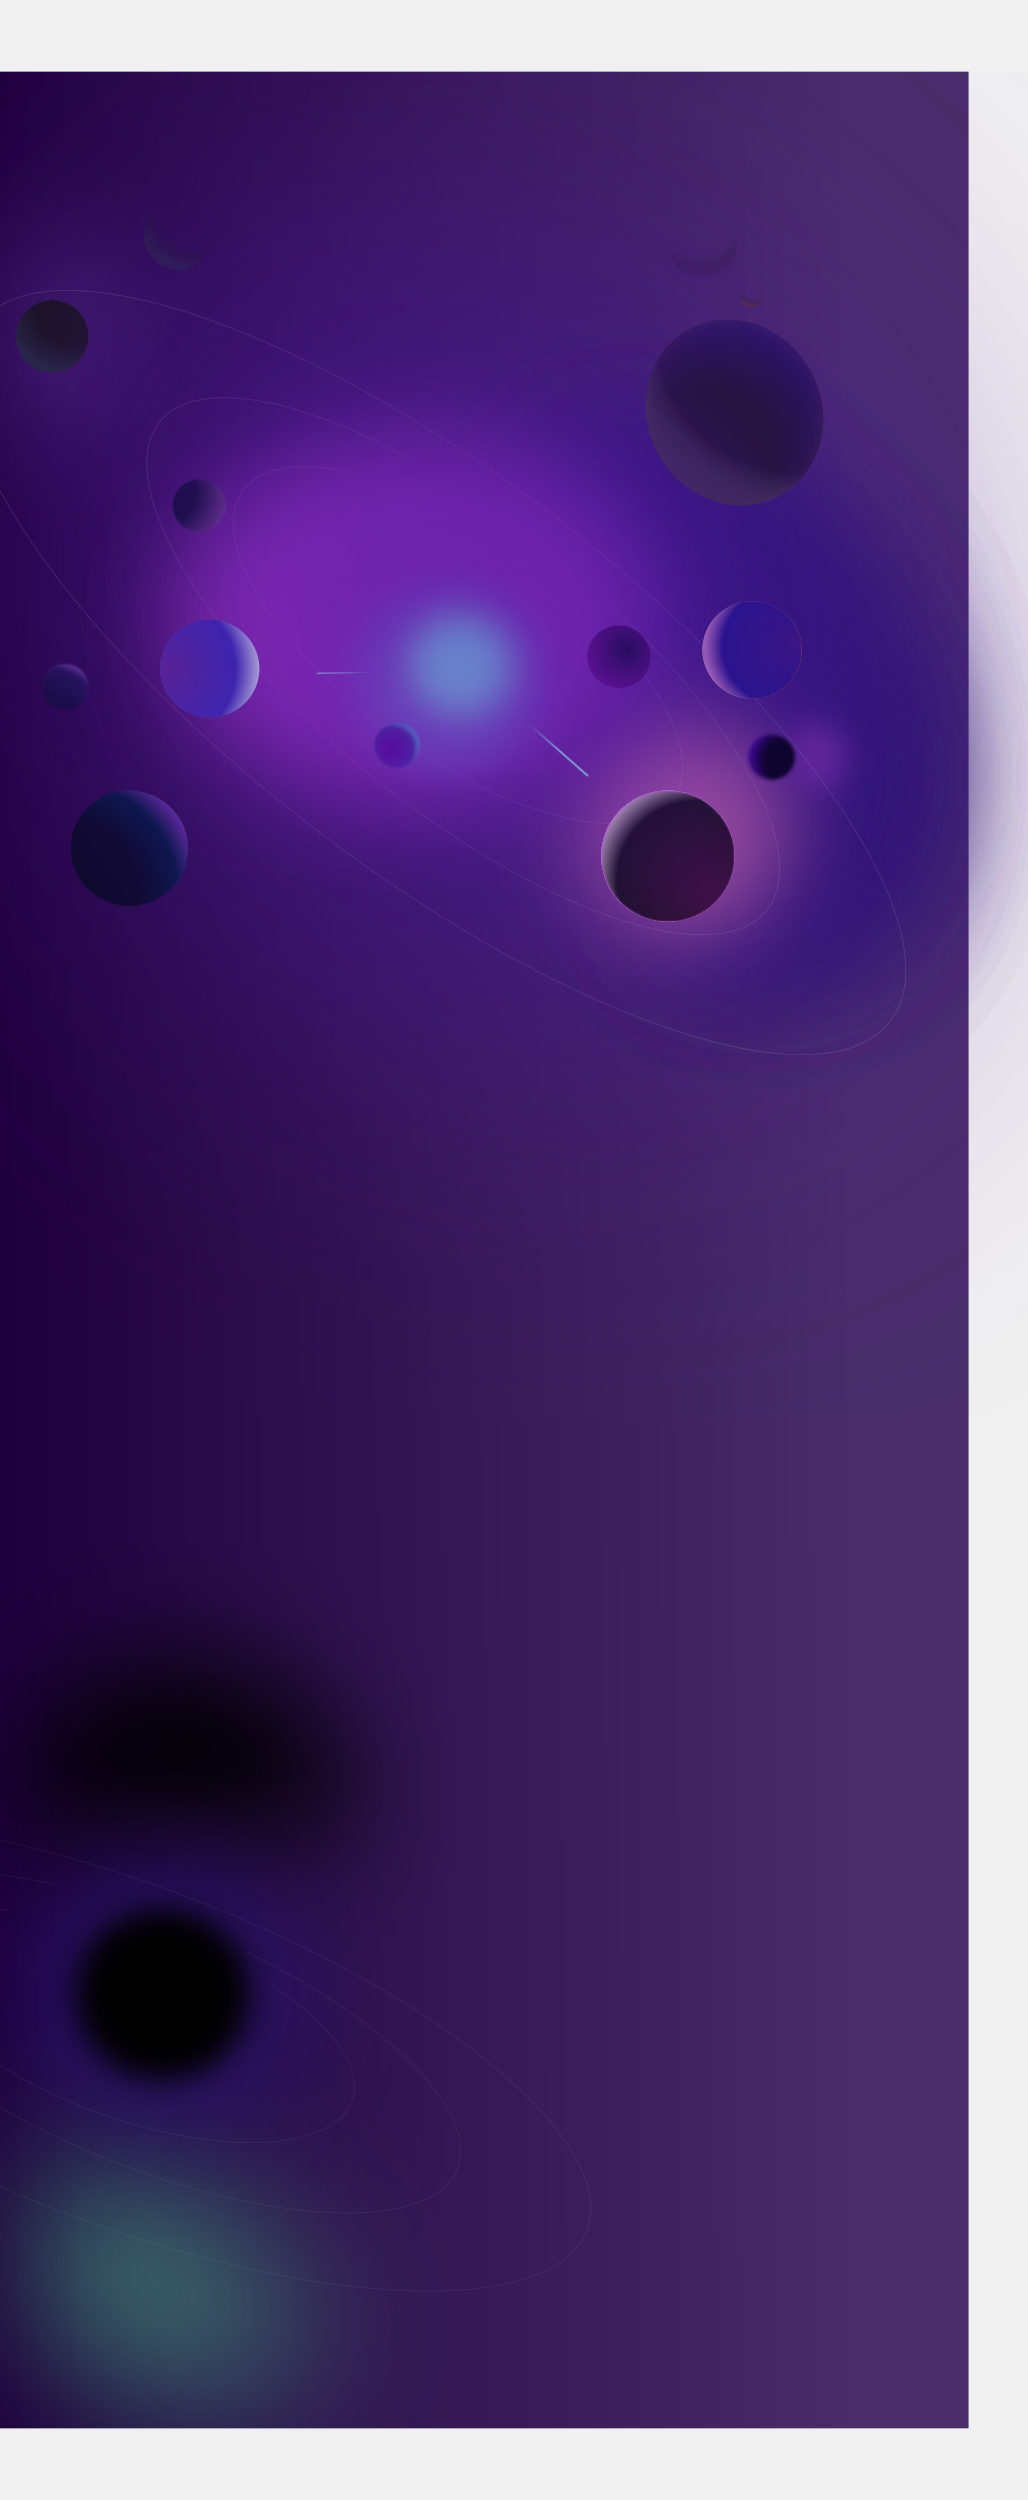
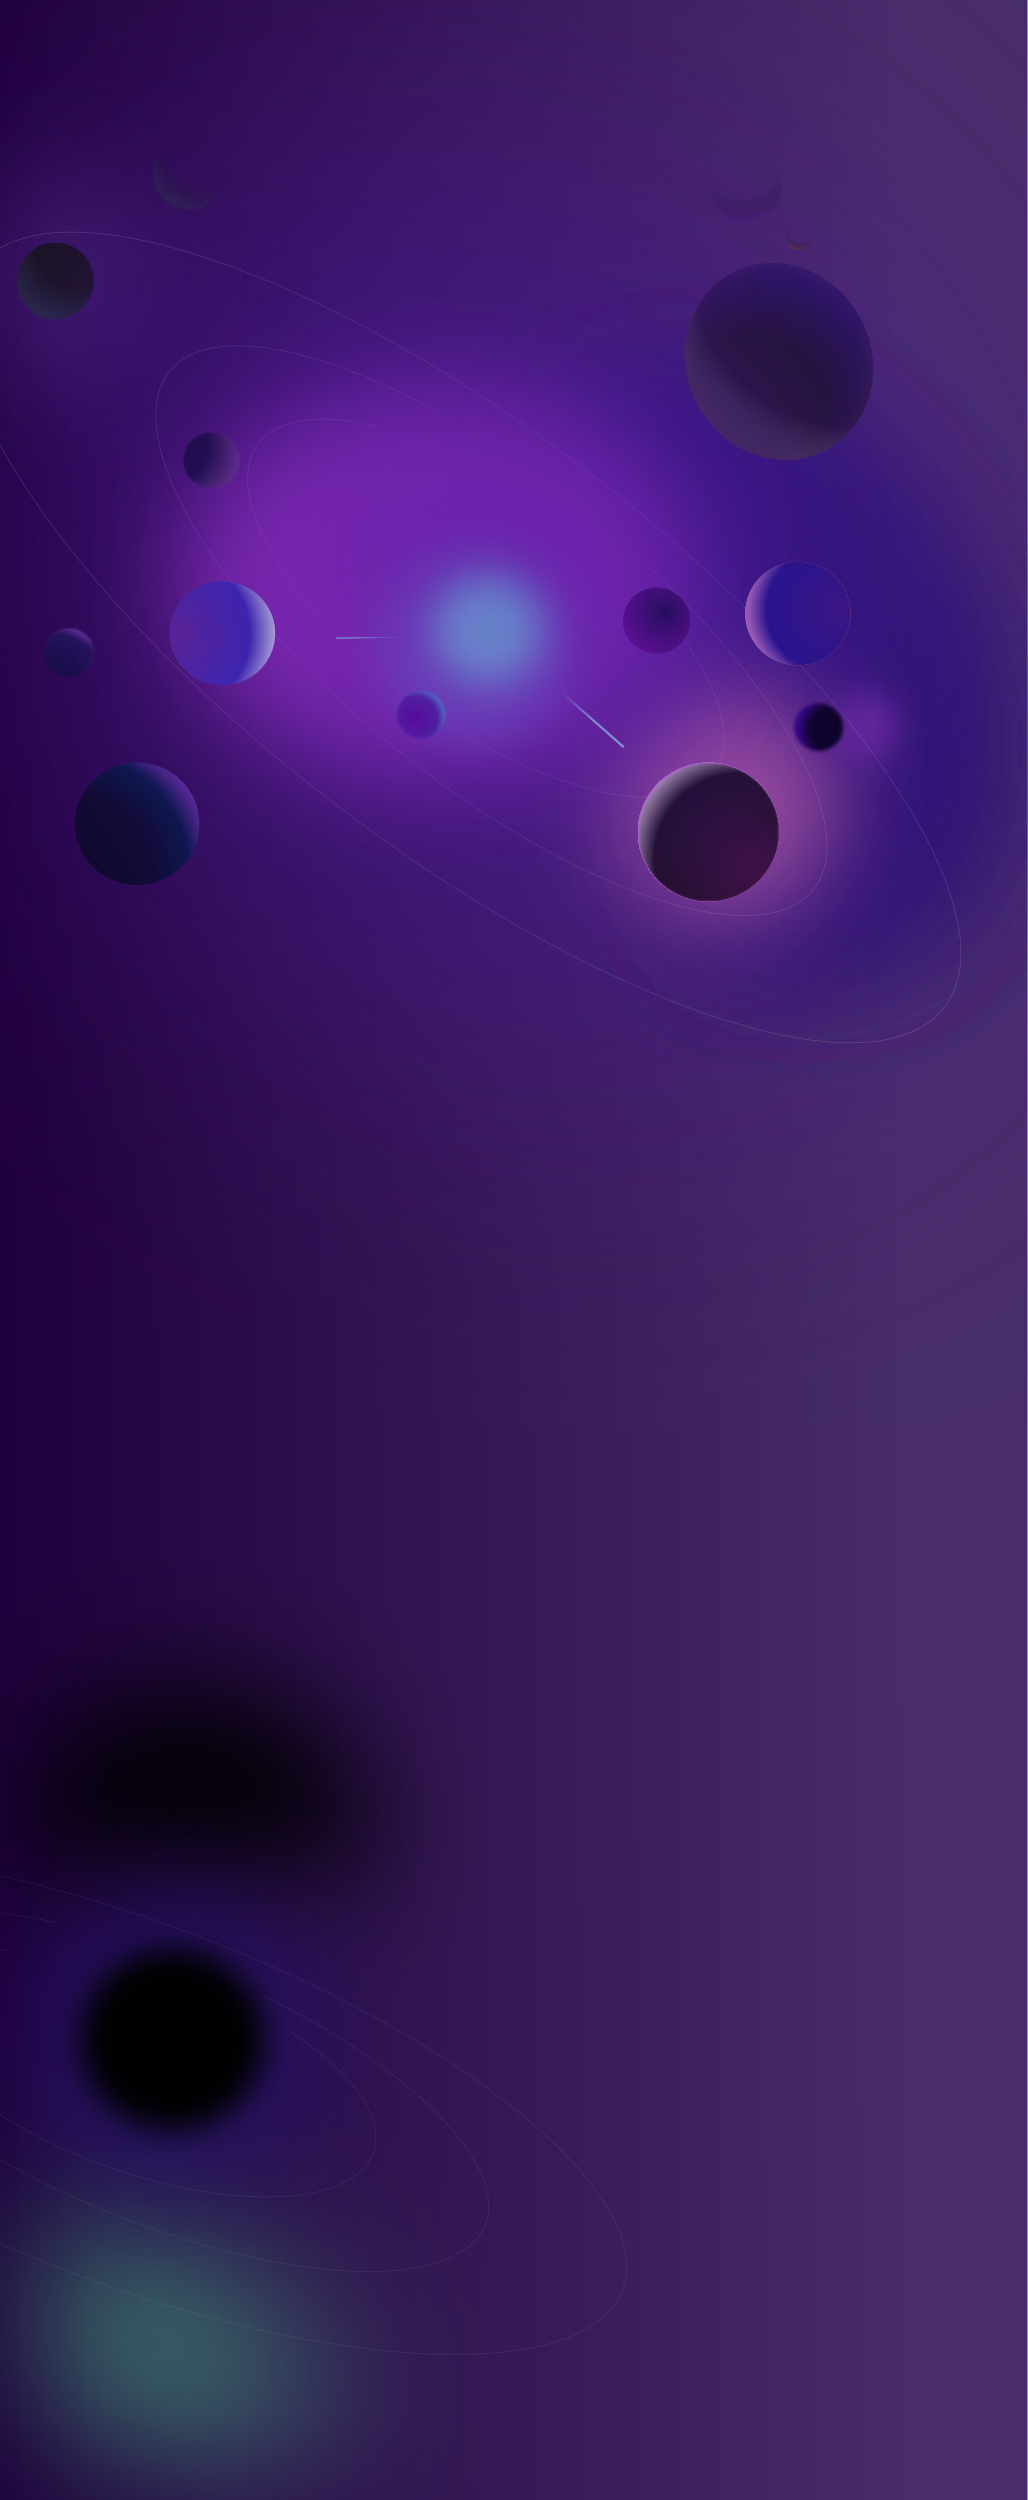
- <svg xmlns="http://www.w3.org/2000/svg" width="1644" height="4000" viewBox="0 0 1744 4000" fill="none">
+ <svg xmlns="http://www.w3.org/2000/svg" width="1644" height="4000" viewBox="0 0 1644 4000" fill="none">
  <g clip-path="url(#clip0_154_141)">
    <rect width="1644" height="4000" fill="url(#paint0_linear_154_141)" />
    <g filter="url(#filter0_f_154_141)">
      <path d="M1438.33 962.632C1558.09 1169.92 1509.06 1371.8 1398.52 1435.66C1084.59 1586.04 1132.28 1277.07 1163.31 1056.96C976.107 1016.13 894.147 757.345 1004.68 693.486C1115.21 629.627 1318.57 755.34 1438.33 962.632Z" fill="#251268" />
    </g>
    <g filter="url(#filter1_f_154_141)">
      <path d="M1438.33 962.632C1558.09 1169.92 1509.06 1371.8 1398.52 1435.66C1084.59 1586.04 1132.28 1277.07 1163.31 1056.96C976.107 1016.13 894.147 757.345 1004.68 693.486C1115.21 629.627 1318.57 755.34 1438.33 962.632Z" fill="#251268" />
    </g>
    <g filter="url(#filter2_f_154_141)">
      <path d="M1438.33 962.632C1558.09 1169.92 1509.06 1371.8 1398.52 1435.66C1084.59 1586.04 1132.28 1277.07 1163.31 1056.96C976.107 1016.13 894.147 757.345 1004.68 693.486C1115.21 629.627 1318.57 755.34 1438.33 962.632Z" fill="#251268" />
    </g>
    <g filter="url(#filter3_f_154_141)">
      <path d="M1438.33 962.632C1558.09 1169.92 1509.06 1371.8 1398.52 1435.66C1084.59 1586.04 1132.28 1277.07 1163.31 1056.96C976.107 1016.13 894.147 757.345 1004.68 693.486C1115.21 629.627 1318.57 755.34 1438.33 962.632Z" fill="#251268" />
    </g>
    <g filter="url(#filter4_f_154_141)">
      <path d="M1438.33 962.632C1558.09 1169.92 1509.06 1371.8 1398.52 1435.66C1084.59 1586.04 1132.28 1277.07 1163.31 1056.96C976.107 1016.13 894.147 757.345 1004.68 693.486C1115.21 629.627 1318.57 755.34 1438.33 962.632Z" fill="#251268" />
    </g>
    <path d="M1201.93 354.646C1232.65 350.508 1254.15 322.65 1249.94 292.424C1245.73 262.198 1217.41 241.049 1186.69 245.188C1155.97 249.326 1134.47 277.184 1138.68 307.41C1142.89 337.636 1171.2 358.785 1201.93 354.646Z" fill="url(#paint1_radial_154_141)" />
    <path d="M1270.44 399.178C1280.68 402.56 1291.77 397.137 1295.2 387.066C1298.64 376.994 1293.13 366.089 1282.89 362.707C1272.65 359.325 1261.57 364.748 1258.13 374.819C1254.7 384.891 1260.21 395.796 1270.44 399.178Z" fill="url(#paint2_radial_154_141)" />
    <g filter="url(#filter5_i_154_141)">
      <path d="M1397.39 593.251C1399.24 506.648 1333.19 429.713 1249.85 421.413C1166.51 413.113 1097.45 476.591 1095.59 563.195C1093.74 649.798 1159.79 726.733 1243.13 735.033C1326.47 743.333 1395.53 679.855 1397.39 593.251Z" fill="url(#paint3_radial_154_141)" />
      <path d="M1397.39 593.251C1399.24 506.648 1333.19 429.713 1249.85 421.413C1166.51 413.113 1097.45 476.591 1095.59 563.195C1093.74 649.798 1159.79 726.733 1243.13 735.033C1326.47 743.333 1395.53 679.855 1397.39 593.251Z" fill="url(#paint4_radial_154_141)" />
    </g>
    <path d="M258.828 316.216C279.382 340.059 315.374 342.726 339.217 322.172C363.06 301.617 365.726 265.626 345.172 241.783C324.618 217.94 288.627 215.274 264.783 235.828C240.94 256.382 238.274 292.373 258.828 316.216Z" fill="url(#paint5_radial_154_141)" fill-opacity="0.7" />
    <g filter="url(#filter6_f_154_141)">
      <path d="M179.067 479C179.067 575.65 98.24 571 -1.466 571C-101.172 571 -182 575.65 -182 479C-182 382.35 -101.172 304 -1.466 304C98.24 304 179.067 382.35 179.067 479Z" fill="#3E1D6A" />
    </g>
    <g filter="url(#filter7_f_154_141)">
      <path d="M193.067 469C193.067 565.65 112.24 571 12.534 571C-87.172 571 -168 565.65 -168 469C-168 372.35 -87.172 294 12.534 294C112.24 294 193.067 372.35 193.067 469Z" fill="#3E1D6A" />
    </g>
    <path d="M41.919 489.655C64.097 515.38 102.93 518.257 128.655 496.081C154.381 473.903 157.258 435.071 135.081 409.345C112.905 383.62 74.072 380.743 48.345 402.92C22.62 425.097 19.743 463.929 41.919 489.655Z" fill="url(#paint6_radial_154_141)" />
    <path d="M349.154 989.524L349.125 990.689L357.658 1022.01L358.067 1022.25L370.507 1009.76L349.154 989.524Z" fill="white" fill-opacity="0.68" />
    <path d="M349.154 989.524L340.944 1017.55L358.067 1022.25L353.925 1007.04L349.154 989.524Z" fill="white" fill-opacity="0.333" />
    <path d="M358.816 1025L358.694 1025.27L361.733 1036.43L362.058 1036.9L371.267 1012.51L358.816 1025Z" fill="white" fill-opacity="0.68" />
    <path d="M362.057 1036.9L358.816 1025L341.695 1020.3L362.057 1036.9Z" fill="white" fill-opacity="0.333" />
    <path d="M358.066 1022.24L370.506 1009.75L353.925 1007.04L358.066 1022.24Z" fill="white" />
    <path d="M482.336 1019.12L680.886 1014.19" stroke="url(#paint7_linear_154_141)" stroke-width="1.964" stroke-linecap="round" />
    <g filter="url(#filter8_f_154_141)">
      <ellipse cx="1153.5" cy="1278.5" rx="174.5" ry="183.5" fill="#D0719B" />
    </g>
    <path d="M1145.25 1331.11L1139.62 1316.16L1124.42 1321.7L1121.14 1313L1145.19 1304.24L1154.09 1327.89L1145.25 1331.11ZM1159.68 1342.73L1156.41 1334.03L1147.56 1337.25L1150.84 1345.95L1159.68 1342.73ZM1141.32 1339.53L1126.12 1345.07L1120.49 1330.11L1111.65 1333.32L1111.65 1333.33L1120.56 1356.99L1144.61 1348.23L1141.32 1339.53ZM1118.18 1323.97L1114.91 1315.27L1106.06 1318.5L1109.34 1327.2L1118.18 1323.97Z" fill="url(#paint8_linear_154_141)" />
    <g filter="url(#filter9_f_154_141)">
      <ellipse cx="1383.09" cy="1163.55" rx="52.241" ry="55.747" transform="rotate(-0.8823 1383.09 1163.55)" fill="#6B2C96" />
    </g>
    <g filter="url(#filter10_f_154_141)">
      <ellipse cx="797.099" cy="937.685" rx="653.297" ry="391.72" transform="rotate(38.6945 797.099 937.685)" fill="#AD38C1" fill-opacity="0.5" />
    </g>
    <g filter="url(#filter11_f_154_141)">
      <ellipse cx="703.889" cy="935.753" rx="356.822" ry="257.225" transform="rotate(2.95 703.889 935.753)" fill="#AD38C1" />
    </g>
    <path d="M606.971 683.441C535.401 665.204 476.983 666.588 439.877 687.235C402.838 707.844 388.755 746.7 399.808 798.505C410.864 850.325 446.509 912.386 501.761 975.91C557.006 1039.43 629.03 1101.16 707.651 1152.37C786.272 1203.59 867.496 1241.69 939.838 1261.29C1012.2 1280.91 1071.91 1281 1110.62 1261.7C1129.95 1252.07 1143.57 1237.83 1151.2 1219.65C1158.84 1201.47 1160.5 1179.31 1155.88 1153.83C1146.62 1102.86 1112.65 1041.26 1058.72 977.736M703.41 660.804C576.915 590.74 461.665 552.681 378.396 553.392C336.773 553.748 304.562 563.778 282.723 582.528C260.89 601.273 249.353 628.793 249.204 664.273C248.908 735.271 294.244 833.32 377.19 940.776C460.121 1048.21 575.139 1157.92 701.534 1250.13C827.933 1342.35 957.374 1410.99 1066.55 1443.73C1121.13 1460.09 1168.83 1466.93 1207.81 1464.4C1246.79 1461.86 1277.02 1449.96 1296.73 1428.86C1316.44 1407.77 1325.07 1378.11 1322.65 1341.54C1320.21 1304.96 1306.73 1261.51 1282.28 1212.91C1233.37 1115.7 1143.84 1004.35 1029.79 898.923M-30.134 421.603C-153.335 559.592 90.546 939.336 514.588 1269.79C938.631 1600.24 1382.26 1756.26 1505.46 1618.28C1628.66 1480.29 1384.79 1100.54 960.741 770.09C536.697 439.638 93.067 283.615 -30.134 421.603Z" stroke="white" stroke-opacity="0.1" stroke-width="1.039" />
    <g filter="url(#filter12_f_154_141)">
      <ellipse cx="761.287" cy="1026.99" rx="153.756" ry="150.278" transform="rotate(2.95 761.287 1026.99)" fill="#9489E4" fill-opacity="0.51" />
    </g>
    <g filter="url(#filter13_f_154_141)">
      <ellipse cx="781.027" cy="1007.19" rx="85.823" ry="83.882" transform="rotate(2.95 781.027 1007.19)" fill="#A5FAFF" />
    </g>
    <g filter="url(#filter14_f_154_141)">
      <path d="M352.352 778.172C375.761 770.611 388.508 745.813 380.824 722.782C373.14 699.751 347.933 687.209 324.524 694.77C301.115 702.329 288.367 727.127 296.051 750.158C303.735 773.189 328.942 785.731 352.352 778.172Z" fill="url(#paint9_radial_154_141)" />
    </g>
    <path d="M299.041 1074.24C264.764 1043.31 262.468 990.895 293.914 957.175C325.359 923.455 378.638 921.196 412.914 952.13C447.192 983.064 449.488 1035.48 418.043 1069.2C386.597 1102.92 333.319 1105.18 299.041 1074.24Z" fill="url(#paint10_radial_154_141)" />
    <g filter="url(#filter15_f_154_141)">
      <path d="M126.884 1078.8C146.263 1070.07 154.776 1047.53 145.897 1028.46C137.018 1009.4 114.111 1001.02 94.731 1009.76C75.351 1018.49 66.838 1041.03 75.717 1060.1C84.596 1079.16 107.504 1087.54 126.884 1078.8Z" fill="url(#paint11_radial_154_141)" />
    </g>
    <g filter="url(#filter16_f_154_141)">
      <path d="M654.084 1111.39C636.1 1122.14 630.379 1145.2 641.306 1162.89C652.232 1180.58 675.667 1186.21 693.651 1175.46C711.634 1164.71 717.354 1141.66 706.428 1123.96C695.502 1106.27 672.067 1100.64 654.084 1111.39Z" fill="url(#paint12_radial_154_141)" />
    </g>
    <path d="M1242.48 1057.4C1285.01 1075.91 1334.74 1056.99 1353.55 1015.14C1372.36 973.292 1353.13 924.366 1310.6 905.859C1268.06 887.353 1218.33 906.276 1199.52 948.123C1180.71 989.971 1199.94 1038.9 1242.48 1057.4Z" fill="url(#paint13_radial_154_141)" />
    <path d="M1294.76 977.195C1295.53 972.039 1291.59 969.266 1286.21 967.417L1287.95 960.432L1283.69 959.372L1281.99 966.173C1280.86 965.895 1279.71 965.632 1278.57 965.372L1280.28 958.525L1276.02 957.466L1274.27 964.449C1273.34 964.238 1272.43 964.03 1271.54 963.811L1271.55 963.789L1265.67 962.325L1264.53 966.866C1264.53 966.866 1267.7 967.589 1267.63 967.634C1269.36 968.064 1269.67 969.203 1269.62 970.107L1267.63 978.065C1267.75 978.095 1267.9 978.139 1268.07 978.206C1267.93 978.171 1267.78 978.133 1267.62 978.095L1264.83 989.243C1264.62 989.766 1264.08 990.551 1262.87 990.253C1262.92 990.315 1259.77 989.481 1259.77 989.481L1257.66 994.349L1263.21 995.728C1264.24 995.986 1265.25 996.256 1266.25 996.51L1264.48 1003.58L1268.75 1004.64L1270.49 997.645C1271.66 997.96 1272.79 998.251 1273.89 998.525L1272.15 1005.48L1276.42 1006.54L1278.18 999.49C1285.46 1000.86 1290.93 1000.31 1293.23 993.751C1295.09 988.47 1293.14 985.424 1289.31 983.438C1292.1 982.798 1294.2 980.97 1294.76 977.195ZM1285.01 990.818C1283.69 996.099 1274.77 993.244 1271.88 992.528L1274.22 983.168C1277.12 983.888 1286.39 985.312 1285.01 990.818ZM1286.33 977.119C1285.13 981.922 1277.7 979.482 1275.29 978.883L1277.42 970.394C1279.83 970.992 1287.58 972.109 1286.33 977.119Z" fill="url(#paint14_linear_154_141)" />
    <path d="M1020.56 949.127C995.944 965.347 989.353 998.128 1005.84 1022.34C1022.33 1046.56 1055.64 1053.05 1080.26 1036.83C1104.88 1020.61 1111.46 987.827 1094.98 963.608C1078.49 939.391 1045.17 932.908 1020.56 949.127Z" fill="url(#paint15_radial_154_141)" />
    <path d="M538.492 1021.09L739.047 1017.15" stroke="url(#paint16_linear_154_141)" stroke-width="1.964" stroke-linecap="round" />
    <g filter="url(#filter17_i_154_141)">
      <path d="M1047.73 1259.38C1088.1 1212.75 1159.25 1207.14 1206.65 1246.85C1254.05 1286.56 1259.75 1356.56 1219.38 1403.19C1179.02 1449.83 1107.87 1455.44 1060.47 1415.73C1013.07 1376.01 1007.37 1306.01 1047.73 1259.38Z" fill="url(#paint17_radial_154_141)" />
    </g>
    <path d="M763.114 988.538L997.022 1194.64" stroke="url(#paint18_linear_154_141)" stroke-width="3.204" stroke-linecap="round" />
    <g filter="url(#filter18_f_154_141)">
      <ellipse cx="1309.62" cy="1163.5" rx="37.313" ry="36.18" transform="rotate(-171.642 1309.62 1163.5)" fill="url(#paint19_radial_154_141)" />
    </g>
    <path d="M300.424 1374.76C332.26 1330.85 321.886 1269.86 277.252 1238.54C232.62 1207.22 170.629 1217.43 138.793 1261.34C106.957 1305.25 117.331 1366.24 161.965 1397.56C206.598 1428.88 268.588 1418.67 300.424 1374.76Z" fill="url(#paint20_radial_154_141)" />
    <g filter="url(#filter19_f_154_141)">
      <ellipse cx="703.889" cy="935.753" rx="356.822" ry="257.225" transform="rotate(2.95 703.889 935.753)" fill="#AD38C1" />
    </g>
    <path d="M606.971 683.441C535.401 665.204 476.983 666.588 439.877 687.235C402.838 707.844 388.755 746.7 399.808 798.505C410.864 850.325 446.509 912.386 501.761 975.91C557.006 1039.43 629.03 1101.16 707.651 1152.37C786.272 1203.59 867.496 1241.69 939.838 1261.29C1012.2 1280.91 1071.91 1281 1110.62 1261.7C1129.95 1252.07 1143.57 1237.83 1151.2 1219.65C1158.84 1201.47 1160.5 1179.31 1155.88 1153.83C1146.62 1102.86 1112.65 1041.26 1058.72 977.736M703.41 660.804C576.915 590.74 461.665 552.681 378.396 553.392C336.773 553.748 304.562 563.778 282.723 582.528C260.89 601.273 249.353 628.793 249.204 664.273C248.908 735.271 294.244 833.32 377.19 940.776C460.121 1048.21 575.139 1157.92 701.534 1250.13C827.933 1342.35 957.374 1410.99 1066.55 1443.73C1121.13 1460.09 1168.83 1466.93 1207.81 1464.4C1246.79 1461.86 1277.02 1449.96 1296.73 1428.86C1316.44 1407.77 1325.07 1378.11 1322.65 1341.54C1320.21 1304.96 1306.73 1261.51 1282.28 1212.91C1233.37 1115.7 1143.84 1004.35 1029.79 898.923M-30.134 421.603C-153.335 559.592 90.546 939.336 514.588 1269.79C938.631 1600.24 1382.26 1756.26 1505.46 1618.28C1628.66 1480.29 1384.79 1100.54 960.741 770.09C536.697 439.638 93.067 283.615 -30.134 421.603Z" stroke="white" stroke-opacity="0.1" stroke-width="1.039" />
    <g filter="url(#filter20_f_154_141)">
      <ellipse cx="761.287" cy="1026.99" rx="153.756" ry="150.278" transform="rotate(2.95 761.287 1026.99)" fill="#9489E4" fill-opacity="0.51" />
    </g>
    <g filter="url(#filter21_f_154_141)">
      <ellipse cx="781.027" cy="1007.19" rx="85.823" ry="83.882" transform="rotate(2.95 781.027 1007.19)" fill="#A5FAFF" />
    </g>
    <g filter="url(#filter22_f_154_141)">
      <path d="M352.352 778.172C375.761 770.611 388.508 745.813 380.824 722.782C373.14 699.751 347.933 687.209 324.524 694.77C301.115 702.329 288.367 727.127 296.051 750.158C303.735 773.189 328.942 785.731 352.352 778.172Z" fill="url(#paint21_radial_154_141)" />
    </g>
    <path d="M299.041 1074.24C264.764 1043.31 262.468 990.895 293.914 957.175C325.359 923.455 378.638 921.196 412.914 952.13C447.192 983.064 449.488 1035.48 418.043 1069.2C386.597 1102.92 333.319 1105.18 299.041 1074.24Z" fill="url(#paint22_radial_154_141)" />
    <g filter="url(#filter23_f_154_141)">
      <path d="M126.884 1078.8C146.263 1070.07 154.776 1047.53 145.897 1028.46C137.018 1009.4 114.111 1001.02 94.731 1009.76C75.351 1018.49 66.838 1041.03 75.717 1060.1C84.596 1079.16 107.504 1087.54 126.884 1078.8Z" fill="url(#paint23_radial_154_141)" />
    </g>
    <g filter="url(#filter24_f_154_141)">
      <path d="M654.084 1111.39C636.1 1122.14 630.379 1145.2 641.306 1162.89C652.232 1180.58 675.667 1186.21 693.651 1175.46C711.634 1164.71 717.354 1141.66 706.428 1123.96C695.502 1106.27 672.067 1100.64 654.084 1111.39Z" fill="url(#paint24_radial_154_141)" />
    </g>
    <path d="M1242.48 1057.4C1285.01 1075.91 1334.74 1056.99 1353.55 1015.14C1372.36 973.292 1353.13 924.366 1310.6 905.859C1268.06 887.353 1218.33 906.276 1199.52 948.123C1180.71 989.971 1199.94 1038.9 1242.48 1057.4Z" fill="url(#paint25_radial_154_141)" />
    <path d="M1020.56 949.127C995.944 965.347 989.353 998.128 1005.84 1022.34C1022.33 1046.56 1055.64 1053.05 1080.26 1036.83C1104.88 1020.61 1111.46 987.827 1094.98 963.608C1078.49 939.391 1045.17 932.908 1020.56 949.127Z" fill="url(#paint26_radial_154_141)" />
    <path d="M538.492 1021.09L739.047 1017.15" stroke="url(#paint27_linear_154_141)" stroke-width="1.964" stroke-linecap="round" />
    <g filter="url(#filter25_i_154_141)">
      <path d="M1047.73 1259.38C1088.1 1212.75 1159.25 1207.14 1206.65 1246.85C1254.05 1286.56 1259.75 1356.56 1219.38 1403.19C1179.02 1449.83 1107.87 1455.44 1060.47 1415.73C1013.07 1376.01 1007.37 1306.01 1047.73 1259.38Z" fill="url(#paint28_radial_154_141)" />
    </g>
    <path d="M763.114 988.538L997.022 1194.64" stroke="url(#paint29_linear_154_141)" stroke-width="3.204" stroke-linecap="round" />
    <g filter="url(#filter26_f_154_141)">
      <ellipse cx="1309.62" cy="1163.5" rx="37.313" ry="36.18" transform="rotate(-171.642 1309.62 1163.5)" fill="url(#paint30_radial_154_141)" />
    </g>
    <path d="M300.424 1374.76C332.26 1330.85 321.886 1269.86 277.252 1238.54C232.62 1207.22 170.629 1217.43 138.793 1261.34C106.957 1305.25 117.331 1366.24 161.965 1397.56C206.598 1428.88 268.588 1418.67 300.424 1374.76Z" fill="url(#paint31_radial_154_141)" />
    <g filter="url(#filter27_f_154_141)">
      <ellipse cx="797.099" cy="937.685" rx="653.297" ry="391.72" transform="rotate(38.6945 797.099 937.685)" fill="#2F0E98" />
    </g>
    <g filter="url(#filter28_f_154_141)">
      <ellipse cx="286.146" cy="126.701" rx="286.146" ry="126.701" transform="matrix(0.876054 0.482212 -0.494335 0.869272 61.0879 3503.29)" fill="#52E094" fill-opacity="0.7" />
    </g>
    <g filter="url(#filter29_f_154_141)">
      <path d="M599.661 2965.08C599.661 3111.36 468.789 3076.4 307.351 3076.4C145.913 3076.4 15.041 3111.36 15.041 2965.08C15.041 2818.81 145.913 2700.23 307.351 2700.23C468.789 2700.23 599.661 2818.81 599.661 2965.08Z" fill="url(#paint32_linear_154_141)" />
    </g>
    <g filter="url(#filter30_f_154_141)">
      <ellipse cx="276.044" cy="3263.06" rx="218.104" ry="214.578" fill="#251268" />
    </g>
    <g filter="url(#filter31_f_154_141)">
      <ellipse cx="276.044" cy="3263.06" rx="148.689" ry="146.285" fill="black" />
    </g>
    <path d="M18.143 3119.32C-45.072 3122.1 -92.475 3137.86 -117.485 3164.25C-142.451 3190.6 -143.943 3226.32 -121.545 3266.49C-99.141 3306.67 -53.992 3349.19 7.562 3388.01C69.109 3426.83 143.913 3459.97 221.399 3482.75C298.886 3505.53 375.116 3516.79 439.315 3514.94C503.529 3513.1 552.37 3498.24 579.039 3472.57C592.357 3459.75 599.821 3444.54 601.374 3427.57C602.925 3410.59 598.57 3391.81 588.221 3371.85C567.504 3331.92 523.849 3289.37 463.373 3250.22M91.148 3076.43C-30.338 3050.01 -134.376 3047.3 -202.27 3068.71C-236.206 3079.42 -259.953 3095.79 -272.972 3116.79C-285.986 3137.78 -288.321 3163.48 -279.291 3192.92C-261.222 3251.83 -198.869 3321.75 -103.342 3390.05C-7.833 3458.34 114.495 3520.49 241.612 3565.3C368.734 3610.11 492.262 3634.62 589.96 3634.44C638.805 3634.35 679.569 3628.09 710.783 3616.24C741.997 3604.39 763.634 3586.96 774.31 3564.55C784.986 3542.13 784.386 3515.4 772.977 3485.69C761.55 3455.99 739.327 3423.36 706.8 3389.19C641.736 3320.87 539.831 3250.98 419.393 3192.14M-570.252 3061.68C-635.385 3206.85 -338.058 3460.56 93.845 3628.35C525.749 3796.14 928.674 3814.48 993.808 3669.31C1058.94 3524.14 761.622 3270.43 329.714 3102.64C-102.19 2934.85 -505.119 2916.51 -570.252 3061.68Z" stroke="white" stroke-opacity="0.1" stroke-width="0.901" />
  </g>
  <defs>
    <filter id="filter0_f_154_141" x="704.78" y="426.795" width="1053.13" height="1298.63" filterUnits="userSpaceOnUse" color-interpolation-filters="sRGB">
      <feFlood flood-opacity="0" result="BackgroundImageFix" />
      <feBlend mode="normal" in="SourceGraphic" in2="BackgroundImageFix" result="shape" />
      <feGaussianBlur stdDeviation="125" result="effect1_foregroundBlur_154_141" />
    </filter>
    <filter id="filter1_f_154_141" x="704.78" y="426.795" width="1053.13" height="1298.63" filterUnits="userSpaceOnUse" color-interpolation-filters="sRGB">
      <feFlood flood-opacity="0" result="BackgroundImageFix" />
      <feBlend mode="normal" in="SourceGraphic" in2="BackgroundImageFix" result="shape" />
      <feGaussianBlur stdDeviation="125" result="effect1_foregroundBlur_154_141" />
    </filter>
    <filter id="filter2_f_154_141" x="704.78" y="426.795" width="1053.13" height="1298.63" filterUnits="userSpaceOnUse" color-interpolation-filters="sRGB">
      <feFlood flood-opacity="0" result="BackgroundImageFix" />
      <feBlend mode="normal" in="SourceGraphic" in2="BackgroundImageFix" result="shape" />
      <feGaussianBlur stdDeviation="125" result="effect1_foregroundBlur_154_141" />
    </filter>
    <filter id="filter3_f_154_141" x="704.78" y="426.795" width="1053.13" height="1298.63" filterUnits="userSpaceOnUse" color-interpolation-filters="sRGB">
      <feFlood flood-opacity="0" result="BackgroundImageFix" />
      <feBlend mode="normal" in="SourceGraphic" in2="BackgroundImageFix" result="shape" />
      <feGaussianBlur stdDeviation="125" result="effect1_foregroundBlur_154_141" />
    </filter>
    <filter id="filter4_f_154_141" x="704.78" y="426.795" width="1053.13" height="1298.63" filterUnits="userSpaceOnUse" color-interpolation-filters="sRGB">
      <feFlood flood-opacity="0" result="BackgroundImageFix" />
      <feBlend mode="normal" in="SourceGraphic" in2="BackgroundImageFix" result="shape" />
      <feGaussianBlur stdDeviation="125" result="effect1_foregroundBlur_154_141" />
    </filter>
    <filter id="filter5_i_154_141" x="1095.55" y="420.684" width="301.87" height="315.078" filterUnits="userSpaceOnUse" color-interpolation-filters="sRGB">
      <feFlood flood-opacity="0" result="BackgroundImageFix" />
      <feBlend mode="normal" in="SourceGraphic" in2="BackgroundImageFix" result="shape" />
      <feColorMatrix in="SourceAlpha" type="matrix" values="0 0 0 0 0 0 0 0 0 0 0 0 0 0 0 0 0 0 127 0" result="hardAlpha" />
      <feOffset />
      <feGaussianBlur stdDeviation="15" />
      <feComposite in2="hardAlpha" operator="arithmetic" k2="-1" k3="1" />
      <feColorMatrix type="matrix" values="0 0 0 0 0.432 0 0 0 0 0.263 0 0 0 0 0.193 0 0 0 0.25 0" />
      <feBlend mode="normal" in2="shape" result="effect1_innerShadow_154_141" />
    </filter>
    <filter id="filter6_f_154_141" x="-389.51" y="96.49" width="776.087" height="682.055" filterUnits="userSpaceOnUse" color-interpolation-filters="sRGB">
      <feFlood flood-opacity="0" result="BackgroundImageFix" />
      <feBlend mode="normal" in="SourceGraphic" in2="BackgroundImageFix" result="shape" />
      <feGaussianBlur stdDeviation="103.755" result="effect1_foregroundBlur_154_141" />
    </filter>
    <filter id="filter7_f_154_141" x="-375.51" y="86.49" width="776.087" height="692.02" filterUnits="userSpaceOnUse" color-interpolation-filters="sRGB">
      <feFlood flood-opacity="0" result="BackgroundImageFix" />
      <feBlend mode="normal" in="SourceGraphic" in2="BackgroundImageFix" result="shape" />
      <feGaussianBlur stdDeviation="103.755" result="effect1_foregroundBlur_154_141" />
    </filter>
    <filter id="filter8_f_154_141" x="829" y="945" width="649" height="667" filterUnits="userSpaceOnUse" color-interpolation-filters="sRGB">
      <feFlood flood-opacity="0" result="BackgroundImageFix" />
      <feBlend mode="normal" in="SourceGraphic" in2="BackgroundImageFix" result="shape" />
      <feGaussianBlur stdDeviation="75" result="effect1_foregroundBlur_154_141" />
    </filter>
    <filter id="filter9_f_154_141" x="1280.85" y="1057.8" width="204.485" height="211.494" filterUnits="userSpaceOnUse" color-interpolation-filters="sRGB">
      <feFlood flood-opacity="0" result="BackgroundImageFix" />
      <feBlend mode="normal" in="SourceGraphic" in2="BackgroundImageFix" result="shape" />
      <feGaussianBlur stdDeviation="25" result="effect1_foregroundBlur_154_141" />
    </filter>
    <filter id="filter10_f_154_141" x="-606.244" y="-410.083" width="2806.68" height="2695.53" filterUnits="userSpaceOnUse" color-interpolation-filters="sRGB">
      <feFlood flood-opacity="0" result="BackgroundImageFix" />
      <feBlend mode="normal" in="SourceGraphic" in2="BackgroundImageFix" result="shape" />
      <feGaussianBlur stdDeviation="418.78" result="effect1_foregroundBlur_154_141" />
    </filter>
    <filter id="filter11_f_154_141" x="147.29" y="478.203" width="1113.2" height="915.101" filterUnits="userSpaceOnUse" color-interpolation-filters="sRGB">
      <feFlood flood-opacity="0" result="BackgroundImageFix" />
      <feBlend mode="normal" in="SourceGraphic" in2="BackgroundImageFix" result="shape" />
      <feGaussianBlur stdDeviation="100" result="effect1_foregroundBlur_154_141" />
    </filter>
    <filter id="filter12_f_154_141" x="537.536" y="806.701" width="447.501" height="440.582" filterUnits="userSpaceOnUse" color-interpolation-filters="sRGB">
      <feFlood flood-opacity="0" result="BackgroundImageFix" />
      <feBlend mode="normal" in="SourceGraphic" in2="BackgroundImageFix" result="shape" />
      <feGaussianBlur stdDeviation="35" result="effect1_foregroundBlur_154_141" />
    </filter>
    <filter id="filter13_f_154_141" x="635.207" y="863.298" width="291.641" height="287.778" filterUnits="userSpaceOnUse" color-interpolation-filters="sRGB">
      <feFlood flood-opacity="0" result="BackgroundImageFix" />
      <feBlend mode="normal" in="SourceGraphic" in2="BackgroundImageFix" result="shape" />
      <feGaussianBlur stdDeviation="30" result="effect1_foregroundBlur_154_141" />
    </filter>
    <filter id="filter14_f_154_141" x="289.814" y="688.568" width="97.247" height="95.804" filterUnits="userSpaceOnUse" color-interpolation-filters="sRGB">
      <feFlood flood-opacity="0" result="BackgroundImageFix" />
      <feBlend mode="normal" in="SourceGraphic" in2="BackgroundImageFix" result="shape" />
      <feGaussianBlur stdDeviation="2" result="effect1_foregroundBlur_154_141" />
    </filter>
    <filter id="filter15_f_154_141" x="67.2" y="1001.3" width="87.214" height="85.965" filterUnits="userSpaceOnUse" color-interpolation-filters="sRGB">
      <feFlood flood-opacity="0" result="BackgroundImageFix" />
      <feBlend mode="normal" in="SourceGraphic" in2="BackgroundImageFix" result="shape" />
      <feGaussianBlur stdDeviation="2.5" result="effect1_foregroundBlur_154_141" />
    </filter>
    <filter id="filter16_f_154_141" x="630.761" y="1100.94" width="86.211" height="84.979" filterUnits="userSpaceOnUse" color-interpolation-filters="sRGB">
      <feFlood flood-opacity="0" result="BackgroundImageFix" />
      <feBlend mode="normal" in="SourceGraphic" in2="BackgroundImageFix" result="shape" />
      <feGaussianBlur stdDeviation="2.5" result="effect1_foregroundBlur_154_141" />
    </filter>
    <filter id="filter17_i_154_141" x="1020.83" y="1220.38" width="226.461" height="222.816" filterUnits="userSpaceOnUse" color-interpolation-filters="sRGB">
      <feFlood flood-opacity="0" result="BackgroundImageFix" />
      <feBlend mode="normal" in="SourceGraphic" in2="BackgroundImageFix" result="shape" />
      <feColorMatrix in="SourceAlpha" type="matrix" values="0 0 0 0 0 0 0 0 0 0 0 0 0 0 0 0 0 0 127 0" result="hardAlpha" />
      <feOffset dx="1" dy="1" />
      <feGaussianBlur stdDeviation="2.5" />
      <feComposite in2="hardAlpha" operator="arithmetic" k2="-1" k3="1" />
      <feColorMatrix type="matrix" values="0 0 0 0 0.992 0 0 0 0 0.569 0 0 0 0 1 0 0 0 1 0" />
      <feBlend mode="normal" in2="shape" result="effect1_innerShadow_154_141" />
    </filter>
    <filter id="filter18_f_154_141" x="1265.33" y="1120.29" width="88.589" height="86.419" filterUnits="userSpaceOnUse" color-interpolation-filters="sRGB">
      <feFlood flood-opacity="0" result="BackgroundImageFix" />
      <feBlend mode="normal" in="SourceGraphic" in2="BackgroundImageFix" result="shape" />
      <feGaussianBlur stdDeviation="3.5" result="effect1_foregroundBlur_154_141" />
    </filter>
    <filter id="filter19_f_154_141" x="147.29" y="478.203" width="1113.2" height="915.101" filterUnits="userSpaceOnUse" color-interpolation-filters="sRGB">
      <feFlood flood-opacity="0" result="BackgroundImageFix" />
      <feBlend mode="normal" in="SourceGraphic" in2="BackgroundImageFix" result="shape" />
      <feGaussianBlur stdDeviation="100" result="effect1_foregroundBlur_154_141" />
    </filter>
    <filter id="filter20_f_154_141" x="537.536" y="806.701" width="447.501" height="440.582" filterUnits="userSpaceOnUse" color-interpolation-filters="sRGB">
      <feFlood flood-opacity="0" result="BackgroundImageFix" />
      <feBlend mode="normal" in="SourceGraphic" in2="BackgroundImageFix" result="shape" />
      <feGaussianBlur stdDeviation="35" result="effect1_foregroundBlur_154_141" />
    </filter>
    <filter id="filter21_f_154_141" x="635.207" y="863.298" width="291.641" height="287.778" filterUnits="userSpaceOnUse" color-interpolation-filters="sRGB">
      <feFlood flood-opacity="0" result="BackgroundImageFix" />
      <feBlend mode="normal" in="SourceGraphic" in2="BackgroundImageFix" result="shape" />
      <feGaussianBlur stdDeviation="30" result="effect1_foregroundBlur_154_141" />
    </filter>
    <filter id="filter22_f_154_141" x="289.814" y="688.568" width="97.247" height="95.804" filterUnits="userSpaceOnUse" color-interpolation-filters="sRGB">
      <feFlood flood-opacity="0" result="BackgroundImageFix" />
      <feBlend mode="normal" in="SourceGraphic" in2="BackgroundImageFix" result="shape" />
      <feGaussianBlur stdDeviation="2" result="effect1_foregroundBlur_154_141" />
    </filter>
    <filter id="filter23_f_154_141" x="67.2" y="1001.3" width="87.214" height="85.965" filterUnits="userSpaceOnUse" color-interpolation-filters="sRGB">
      <feFlood flood-opacity="0" result="BackgroundImageFix" />
      <feBlend mode="normal" in="SourceGraphic" in2="BackgroundImageFix" result="shape" />
      <feGaussianBlur stdDeviation="2.5" result="effect1_foregroundBlur_154_141" />
    </filter>
    <filter id="filter24_f_154_141" x="630.761" y="1100.94" width="86.211" height="84.979" filterUnits="userSpaceOnUse" color-interpolation-filters="sRGB">
      <feFlood flood-opacity="0" result="BackgroundImageFix" />
      <feBlend mode="normal" in="SourceGraphic" in2="BackgroundImageFix" result="shape" />
      <feGaussianBlur stdDeviation="2.5" result="effect1_foregroundBlur_154_141" />
    </filter>
    <filter id="filter25_i_154_141" x="1020.83" y="1220.38" width="226.461" height="222.816" filterUnits="userSpaceOnUse" color-interpolation-filters="sRGB">
      <feFlood flood-opacity="0" result="BackgroundImageFix" />
      <feBlend mode="normal" in="SourceGraphic" in2="BackgroundImageFix" result="shape" />
      <feColorMatrix in="SourceAlpha" type="matrix" values="0 0 0 0 0 0 0 0 0 0 0 0 0 0 0 0 0 0 127 0" result="hardAlpha" />
      <feOffset dx="1" dy="1" />
      <feGaussianBlur stdDeviation="2.5" />
      <feComposite in2="hardAlpha" operator="arithmetic" k2="-1" k3="1" />
      <feColorMatrix type="matrix" values="0 0 0 0 0.992 0 0 0 0 0.569 0 0 0 0 1 0 0 0 1 0" />
      <feBlend mode="normal" in2="shape" result="effect1_innerShadow_154_141" />
    </filter>
    <filter id="filter26_f_154_141" x="1265.33" y="1120.29" width="88.589" height="86.419" filterUnits="userSpaceOnUse" color-interpolation-filters="sRGB">
      <feFlood flood-opacity="0" result="BackgroundImageFix" />
      <feBlend mode="normal" in="SourceGraphic" in2="BackgroundImageFix" result="shape" />
      <feGaussianBlur stdDeviation="3.5" result="effect1_foregroundBlur_154_141" />
    </filter>
    <filter id="filter27_f_154_141" x="-606.244" y="-410.083" width="2806.68" height="2695.53" filterUnits="userSpaceOnUse" color-interpolation-filters="sRGB">
      <feFlood flood-opacity="0" result="BackgroundImageFix" />
      <feBlend mode="normal" in="SourceGraphic" in2="BackgroundImageFix" result="shape" />
      <feGaussianBlur stdDeviation="418.78" result="effect1_foregroundBlur_154_141" />
    </filter>
    <filter id="filter28_f_154_141" x="-309.312" y="3274.85" width="1116.89" height="953.112" filterUnits="userSpaceOnUse" color-interpolation-filters="sRGB">
      <feFlood flood-opacity="0" result="BackgroundImageFix" />
      <feBlend mode="normal" in="SourceGraphic" in2="BackgroundImageFix" result="shape" />
      <feGaussianBlur stdDeviation="150" result="effect1_foregroundBlur_154_141" />
    </filter>
    <filter id="filter29_f_154_141" x="-184.958" y="2500.23" width="984.619" height="779.827" filterUnits="userSpaceOnUse" color-interpolation-filters="sRGB">
      <feFlood flood-opacity="0" result="BackgroundImageFix" />
      <feBlend mode="normal" in="SourceGraphic" in2="BackgroundImageFix" result="shape" />
      <feGaussianBlur stdDeviation="100" result="effect1_foregroundBlur_154_141" />
    </filter>
    <filter id="filter30_f_154_141" x="-142.061" y="2848.48" width="836.208" height="829.155" filterUnits="userSpaceOnUse" color-interpolation-filters="sRGB">
      <feFlood flood-opacity="0" result="BackgroundImageFix" />
      <feBlend mode="normal" in="SourceGraphic" in2="BackgroundImageFix" result="shape" />
      <feGaussianBlur stdDeviation="100" result="effect1_foregroundBlur_154_141" />
    </filter>
    <filter id="filter31_f_154_141" x="77.355" y="3066.78" width="397.379" height="392.571" filterUnits="userSpaceOnUse" color-interpolation-filters="sRGB">
      <feFlood flood-opacity="0" result="BackgroundImageFix" />
      <feBlend mode="normal" in="SourceGraphic" in2="BackgroundImageFix" result="shape" />
      <feGaussianBlur stdDeviation="25" result="effect1_foregroundBlur_154_141" />
    </filter>
    <linearGradient id="paint0_linear_154_141" x1="-5.6983e-08" y1="560.5" x2="1444" y2="553" gradientUnits="userSpaceOnUse">
      <stop stop-color="#1E003C" />
      <stop offset="1" stop-color="#482D6A" />
    </linearGradient>
    <radialGradient id="paint1_radial_154_141" cx="0" cy="0" r="1" gradientUnits="userSpaceOnUse" gradientTransform="translate(1184.29 254.7) rotate(109.392) scale(121.848 123.413)">
      <stop offset="0.499" stop-color="#111111" stop-opacity="0" />
      <stop offset="0.957" stop-color="#5E2495" />
    </radialGradient>
    <radialGradient id="paint2_radial_154_141" cx="0" cy="0" r="1" gradientUnits="userSpaceOnUse" gradientTransform="translate(1280.65 365.31) rotate(135.926) scale(42.71 42.6935)">
      <stop offset="0.499" stop-color="#111111" stop-opacity="0" />
      <stop offset="0.957" stop-color="#A24F2C" />
    </radialGradient>
    <radialGradient id="paint3_radial_154_141" cx="0" cy="0" r="1" gradientUnits="userSpaceOnUse" gradientTransform="translate(1194.73 656.541) rotate(-55.8984) scale(301.641 318.491)">
      <stop offset="0.391" stop-color="#111111" />
      <stop offset="0.849" stop-color="#251268" />
      <stop offset="0.895" stop-color="#5F1084" />
    </radialGradient>
    <radialGradient id="paint4_radial_154_141" cx="0" cy="0" r="1" gradientUnits="userSpaceOnUse" gradientTransform="translate(1355.13 442.263) rotate(124.229) scale(438.145 462.777)">
      <stop offset="0.541" stop-color="#F2F2F2" stop-opacity="0" />
      <stop offset="0.866" stop-opacity="0.62" />
    </radialGradient>
    <radialGradient id="paint5_radial_154_141" cx="0" cy="0" r="1" gradientUnits="userSpaceOnUse" gradientTransform="translate(331.968 232.503) rotate(120.927) scale(115.262 115.263)">
      <stop offset="0.578" stop-color="#111111" stop-opacity="0" />
      <stop offset="0.866" stop-color="#1F2737" />
    </radialGradient>
    <radialGradient id="paint6_radial_154_141" cx="0" cy="0" r="1" gradientUnits="userSpaceOnUse" gradientTransform="translate(120.834 399.332) rotate(110.715) scale(130.355 130.356)">
      <stop offset="0.474" stop-color="#111111" />
      <stop offset="0.866" stop-color="#1F2737" />
    </radialGradient>
    <linearGradient id="paint7_linear_154_141" x1="680.751" y1="1014.17" x2="676.944" y2="1043.97" gradientUnits="userSpaceOnUse">
      <stop offset="0.191" stop-color="#EDBAFF" />
      <stop offset="0.427" stop-color="#D8AFF9" stop-opacity="0" />
    </linearGradient>
    <linearGradient id="paint8_linear_154_141" x1="1106.83" y1="1317.6" x2="1159.21" y2="1347.35" gradientUnits="userSpaceOnUse">
      <stop offset="0.274" stop-color="#C69C4A" stop-opacity="0.28" />
      <stop offset="1" stop-color="#FF6B00" stop-opacity="0" />
    </linearGradient>
    <radialGradient id="paint9_radial_154_141" cx="0" cy="0" r="1" gradientUnits="userSpaceOnUse" gradientTransform="translate(276.013 713.414) rotate(26.3145) scale(119.979 118.808)">
      <stop offset="0.474" stop-color="#190F2E" />
      <stop offset="0.946" stop-color="#7D4087" />
    </radialGradient>
    <radialGradient id="paint10_radial_154_141" cx="0" cy="0" r="1" gradientUnits="userSpaceOnUse" gradientTransform="translate(286.566 1014.64) rotate(-1.37751) scale(165.729 176.238)">
      <stop stop-color="#386480" />
      <stop offset="0.682" stop-color="#5B4BB9" />
      <stop offset="0.932" stop-color="#F9FDFF" />
    </radialGradient>
    <radialGradient id="paint11_radial_154_141" cx="0" cy="0" r="1" gradientUnits="userSpaceOnUse" gradientTransform="translate(76.964 1110.43) rotate(-62.2974) scale(119.328 120.448)">
      <stop offset="0.474" stop-color="#130F1A" />
      <stop offset="0.823" stop-color="#3B2A5E" />
      <stop offset="0.991" stop-color="#8543B1" />
    </radialGradient>
    <radialGradient id="paint12_radial_154_141" cx="0" cy="0" r="1" gradientUnits="userSpaceOnUse" gradientTransform="translate(663.831 1150.03) rotate(-25.4074) scale(52.4761 51.9427)">
      <stop stop-color="#77099E" />
      <stop offset="0.698" stop-color="#6B2DAA" />
      <stop offset="1" stop-color="#6CE8FF" />
    </radialGradient>
    <radialGradient id="paint13_radial_154_141" cx="0" cy="0" r="1" gradientUnits="userSpaceOnUse" gradientTransform="translate(1345.39 972.847) rotate(172.904) scale(165.705 148.23)">
      <stop stop-color="#FF994F" />
      <stop offset="0.719" stop-color="#EB6E53" />
      <stop offset="0.896" stop-color="#DEFFFB" />
    </radialGradient>
    <linearGradient id="paint14_linear_154_141" x1="1257.97" y1="965.751" x2="1293.82" y2="1007.52" gradientUnits="userSpaceOnUse">
      <stop stop-color="#6F3500" stop-opacity="0.34" />
      <stop offset="1" stop-color="#B55700" stop-opacity="0" />
    </linearGradient>
    <radialGradient id="paint15_radial_154_141" cx="0" cy="0" r="1" gradientUnits="userSpaceOnUse" gradientTransform="translate(1064.42 979.933) rotate(151.211) scale(85.5527 91.3403)">
      <stop stop-color="#200F31" />
      <stop offset="0.837" stop-color="#82118C" />
    </radialGradient>
    <linearGradient id="paint16_linear_154_141" x1="538.581" y1="1021.1" x2="538.73" y2="1013.32" gradientUnits="userSpaceOnUse">
      <stop offset="0.191" stop-color="#BAFBFF" />
      <stop offset="0.427" stop-color="#AFD4F9" stop-opacity="0" />
    </linearGradient>
    <radialGradient id="paint17_radial_154_141" cx="0" cy="0" r="1" gradientUnits="userSpaceOnUse" gradientTransform="translate(1207.26 1391.96) rotate(-141.894) scale(240.429 213.328)">
      <stop stop-color="#45122B" />
      <stop offset="0.693" stop-color="#1B1200" />
      <stop offset="0.88" stop-color="#FFE7D1" />
    </radialGradient>
    <linearGradient id="paint18_linear_154_141" x1="996.917" y1="1194.68" x2="796.394" y2="959.824" gradientUnits="userSpaceOnUse">
      <stop offset="0.191" stop-color="#BAFBFF" />
      <stop offset="0.427" stop-color="#AFD4F9" stop-opacity="0" />
    </linearGradient>
    <radialGradient id="paint19_radial_154_141" cx="0" cy="0" r="1" gradientUnits="userSpaceOnUse" gradientTransform="translate(1288.74 1163.18) rotate(2.01794) scale(57.0548 58.4595)">
      <stop offset="0.413" />
      <stop offset="0.601" />
      <stop offset="1" stop-color="#3F048B" />
    </radialGradient>
    <radialGradient id="paint20_radial_154_141" cx="0" cy="0" r="1" gradientUnits="userSpaceOnUse" gradientTransform="translate(120.726 1390.44) rotate(-34.1788) scale(239.936 238.525)">
      <stop offset="0.474" stop-color="#07090F" />
      <stop offset="0.703" stop-color="#07193E" />
      <stop offset="0.926" stop-color="#015980" />
    </radialGradient>
    <radialGradient id="paint21_radial_154_141" cx="0" cy="0" r="1" gradientUnits="userSpaceOnUse" gradientTransform="translate(276.013 713.414) rotate(26.3145) scale(119.979 118.808)">
      <stop offset="0.474" stop-color="#190F2E" />
      <stop offset="0.946" stop-color="#7D4087" />
    </radialGradient>
    <radialGradient id="paint22_radial_154_141" cx="0" cy="0" r="1" gradientUnits="userSpaceOnUse" gradientTransform="translate(286.566 1014.64) rotate(-1.37751) scale(165.729 176.238)">
      <stop stop-color="#692A95" />
      <stop offset="0.682" stop-color="#4531BB" />
      <stop offset="0.932" stop-color="#F9FDFF" />
    </radialGradient>
    <radialGradient id="paint23_radial_154_141" cx="0" cy="0" r="1" gradientUnits="userSpaceOnUse" gradientTransform="translate(76.964 1110.43) rotate(-62.2974) scale(119.328 120.448)">
      <stop offset="0.474" stop-color="#170D3E" />
      <stop offset="0.823" stop-color="#231451" />
      <stop offset="0.991" stop-color="#8543B1" />
    </radialGradient>
    <radialGradient id="paint24_radial_154_141" cx="0" cy="0" r="1" gradientUnits="userSpaceOnUse" gradientTransform="translate(663.831 1150.03) rotate(-25.4074) scale(52.4761 51.9427)">
      <stop stop-color="#77099E" />
      <stop offset="0.698" stop-color="#6B2DAA" />
      <stop offset="1" stop-color="#6CE8FF" />
    </radialGradient>
    <radialGradient id="paint25_radial_154_141" cx="0" cy="0" r="1" gradientUnits="userSpaceOnUse" gradientTransform="translate(1345.39 972.847) rotate(172.904) scale(165.705 148.23)">
      <stop stop-color="#3F187B" />
      <stop offset="0.719" stop-color="#271788" />
      <stop offset="0.896" stop-color="#D889C4" />
    </radialGradient>
    <radialGradient id="paint26_radial_154_141" cx="0" cy="0" r="1" gradientUnits="userSpaceOnUse" gradientTransform="translate(1064.42 979.933) rotate(151.211) scale(85.5527 91.3403)">
      <stop stop-color="#200F31" />
      <stop offset="0.837" stop-color="#82118C" />
    </radialGradient>
    <linearGradient id="paint27_linear_154_141" x1="538.581" y1="1021.1" x2="538.73" y2="1013.32" gradientUnits="userSpaceOnUse">
      <stop offset="0.191" stop-color="#BAFBFF" />
      <stop offset="0.427" stop-color="#AFD4F9" stop-opacity="0" />
    </linearGradient>
    <radialGradient id="paint28_radial_154_141" cx="0" cy="0" r="1" gradientUnits="userSpaceOnUse" gradientTransform="translate(1207.26 1391.96) rotate(-141.894) scale(240.429 213.328)">
      <stop stop-color="#45122B" />
      <stop offset="0.693" stop-color="#1B1200" />
      <stop offset="0.88" stop-color="#FFE7D1" />
    </radialGradient>
    <linearGradient id="paint29_linear_154_141" x1="996.917" y1="1194.68" x2="796.394" y2="959.824" gradientUnits="userSpaceOnUse">
      <stop offset="0.191" stop-color="#BAFBFF" />
      <stop offset="0.427" stop-color="#AFD4F9" stop-opacity="0" />
    </linearGradient>
    <radialGradient id="paint30_radial_154_141" cx="0" cy="0" r="1" gradientUnits="userSpaceOnUse" gradientTransform="translate(1288.74 1163.18) rotate(2.01794) scale(57.0548 58.4595)">
      <stop offset="0.413" />
      <stop offset="0.601" />
      <stop offset="1" stop-color="#3F048B" />
    </radialGradient>
    <radialGradient id="paint31_radial_154_141" cx="0" cy="0" r="1" gradientUnits="userSpaceOnUse" gradientTransform="translate(120.726 1390.44) rotate(-34.1788) scale(239.936 238.525)">
      <stop offset="0.474" stop-color="#0C0922" />
      <stop offset="0.755" stop-color="#07193E" />
      <stop offset="0.926" stop-color="#6C329F" />
    </radialGradient>
    <linearGradient id="paint32_linear_154_141" x1="306.834" y1="2995.24" x2="306.834" y2="2999.63" gradientUnits="userSpaceOnUse">
      <stop />
      <stop offset="1" stop-color="#AB480A" stop-opacity="0" />
    </linearGradient>
    <clipPath id="clip0_154_141">
      <rect width="1944" height="4000" fill="white" />
    </clipPath>
  </defs>
</svg>
